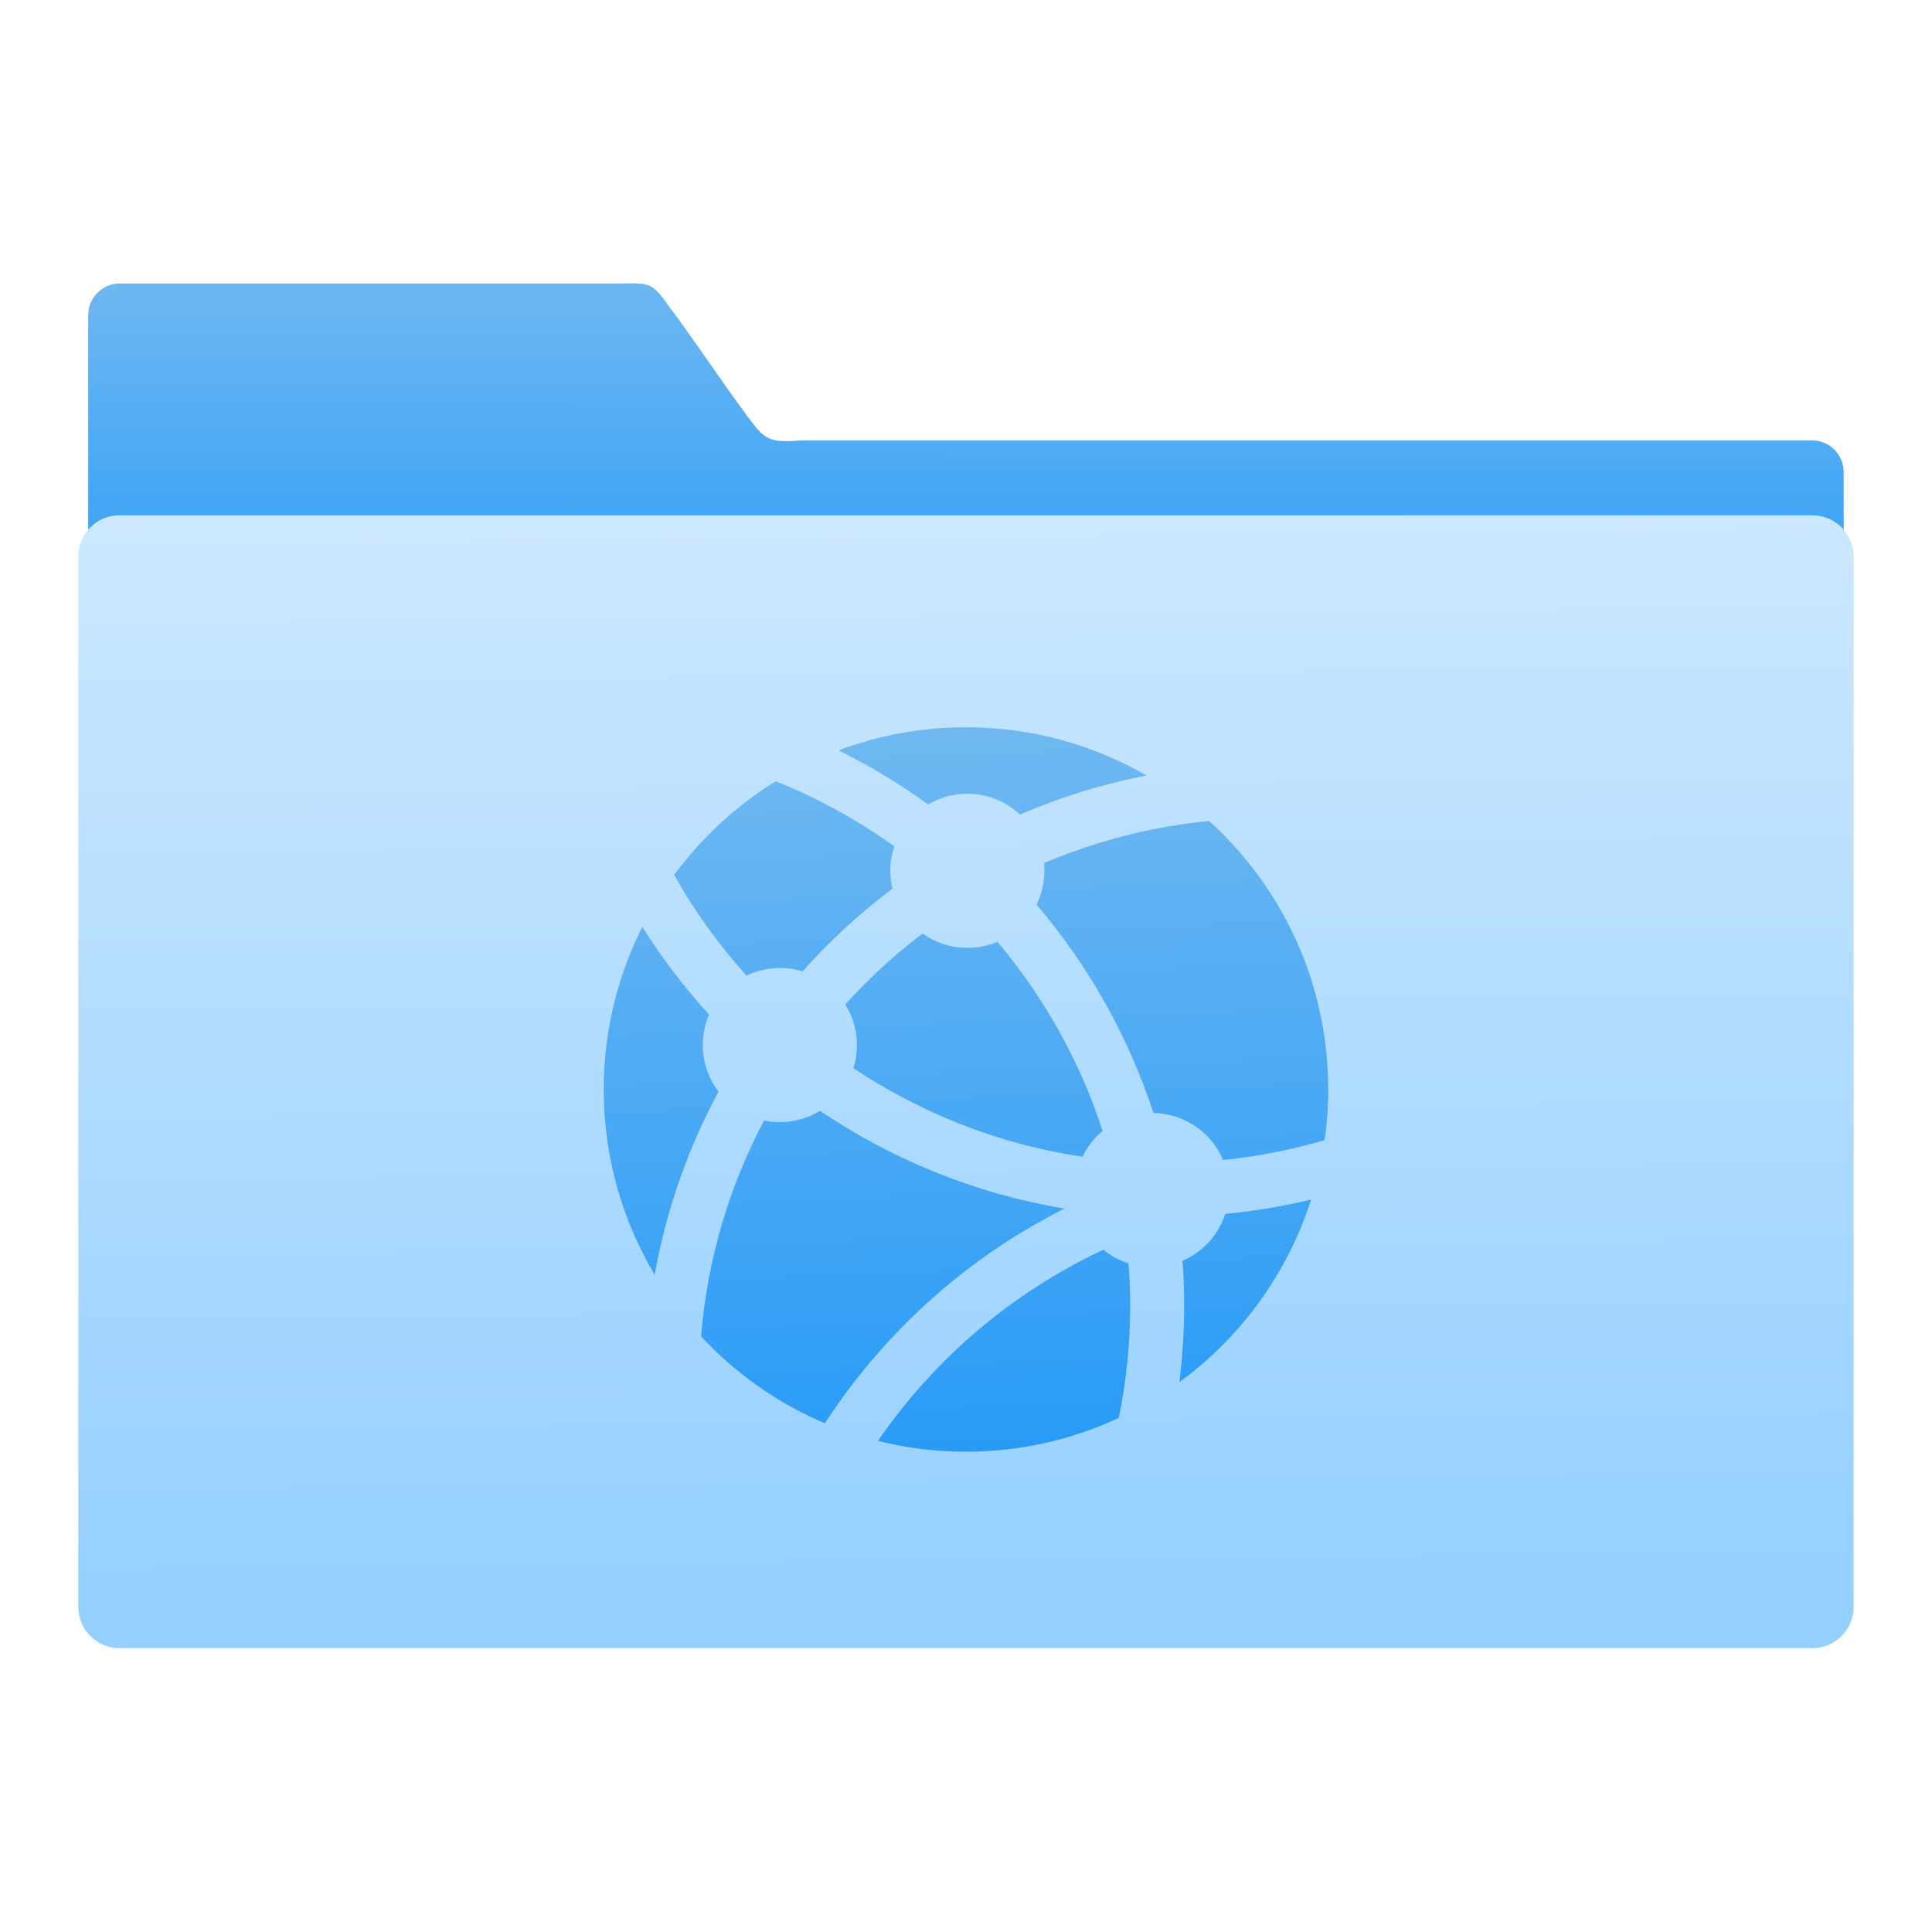
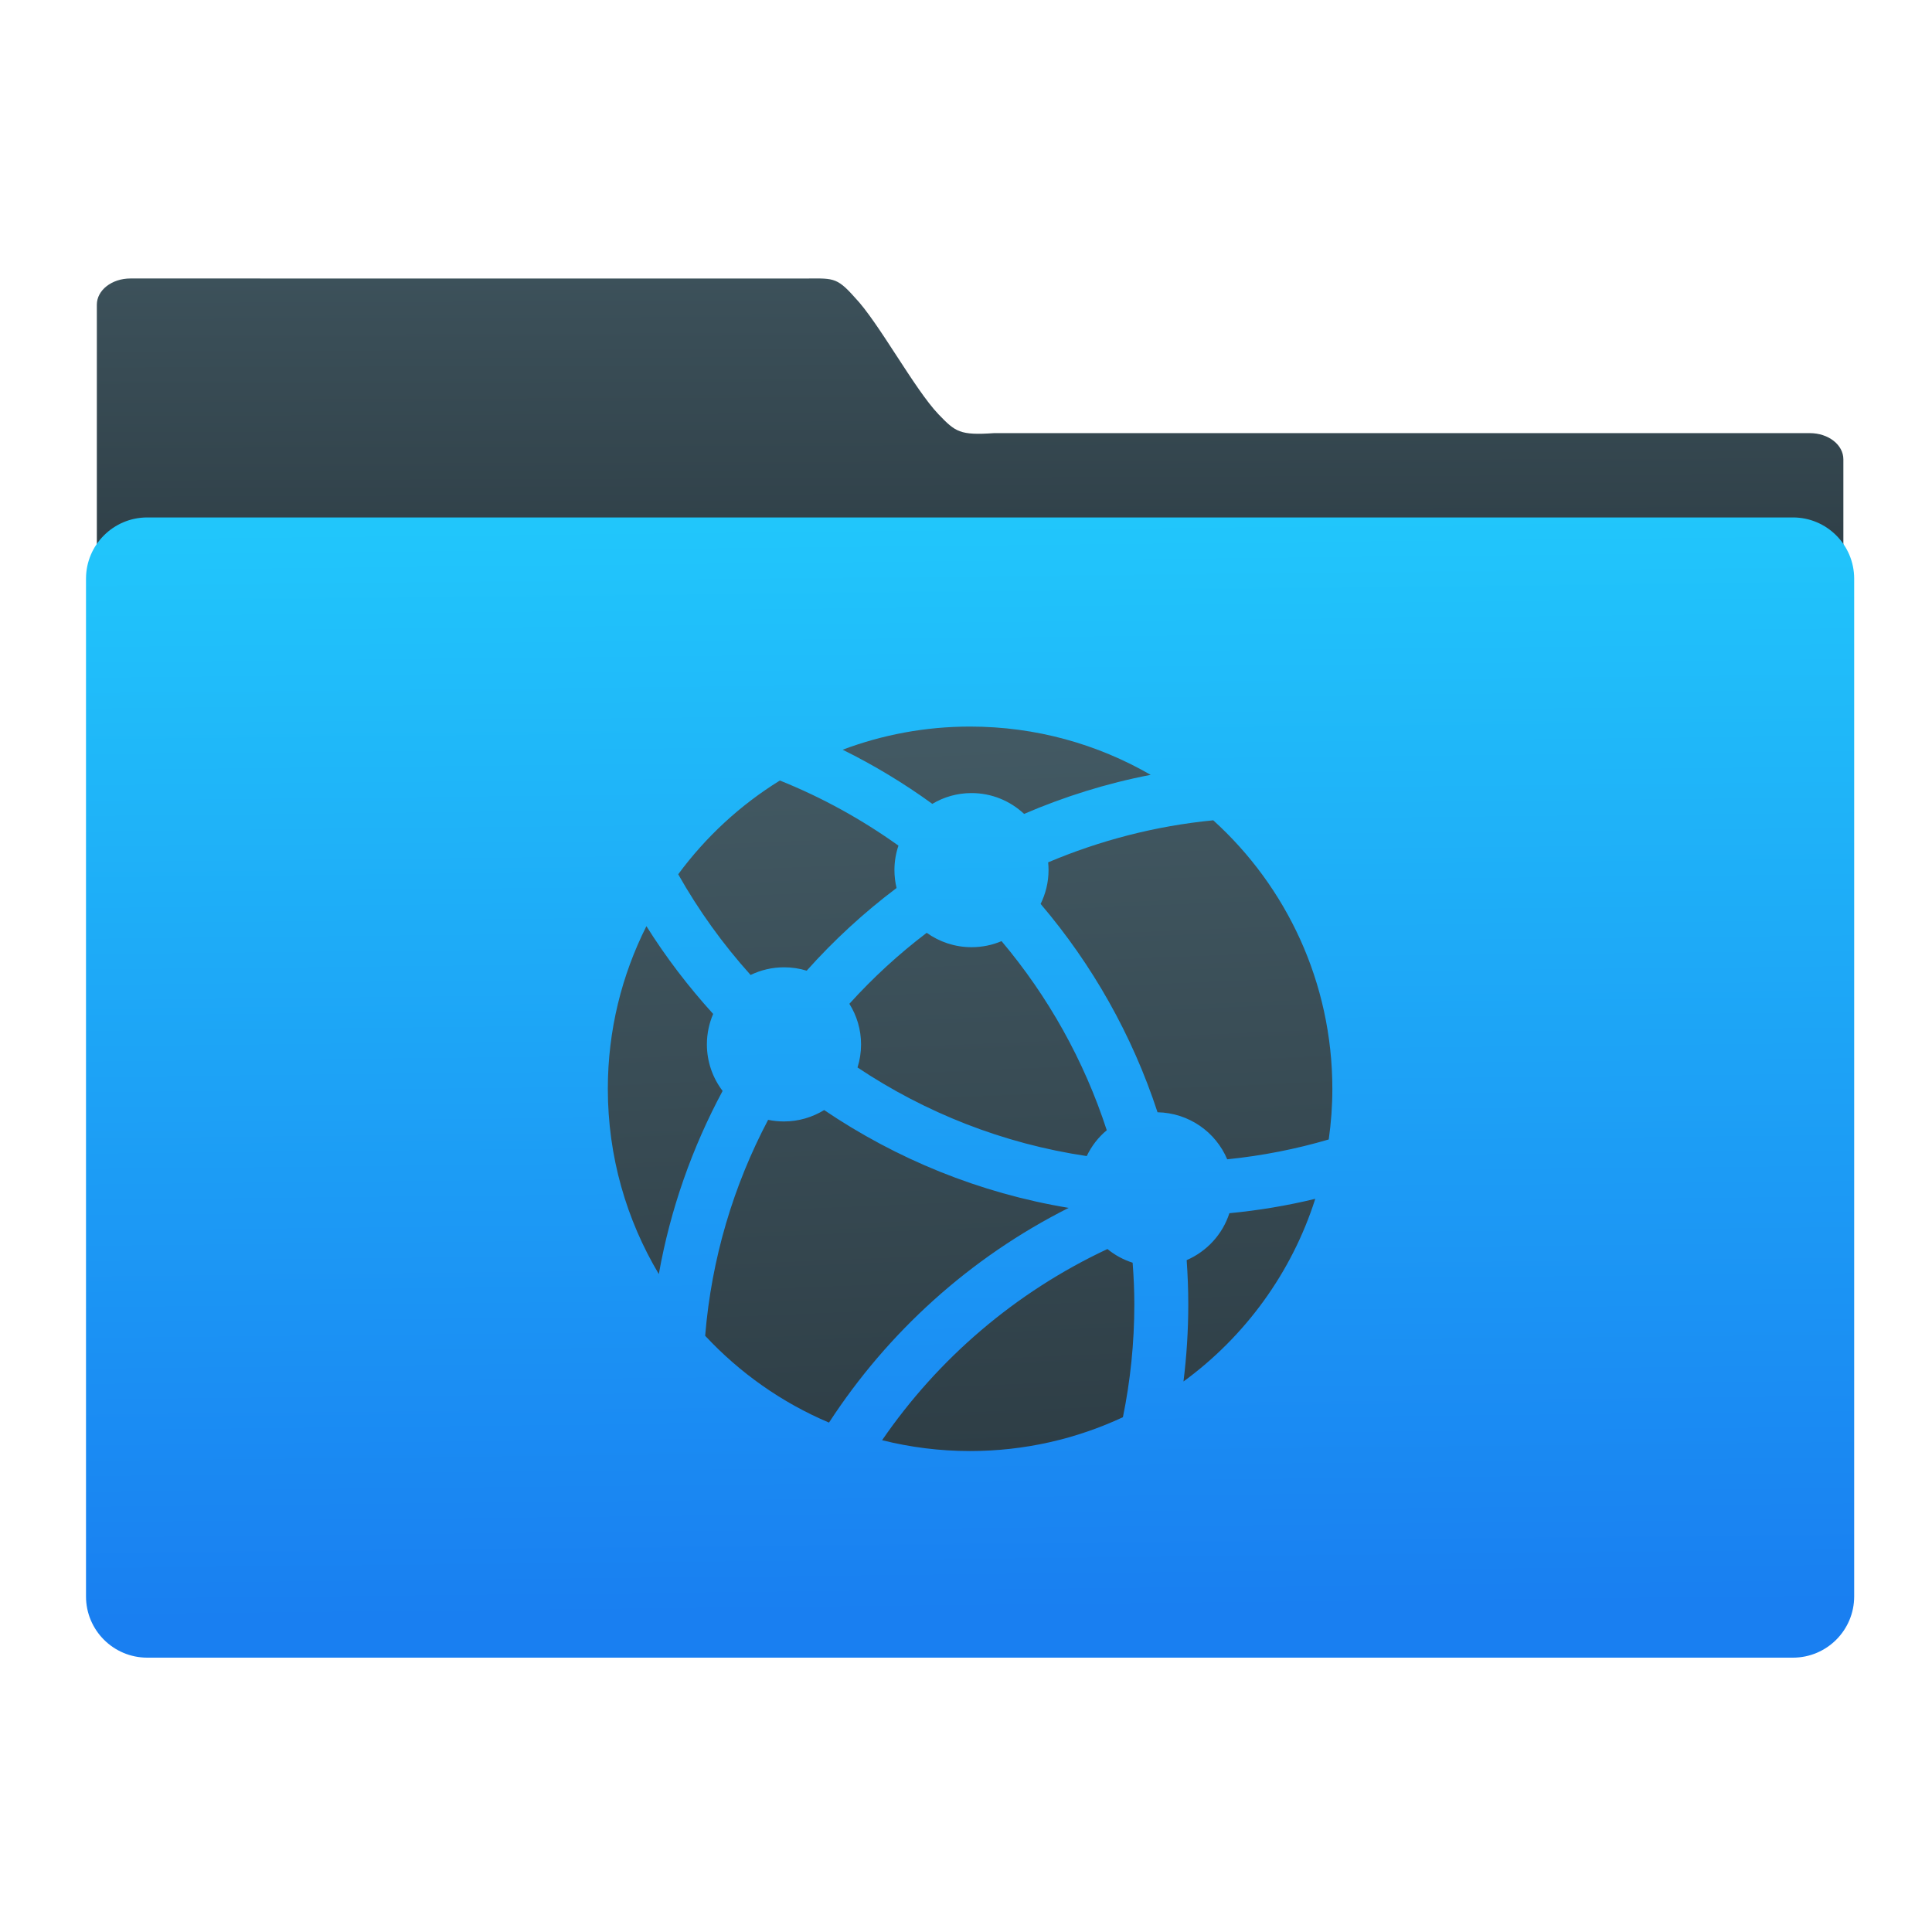
- <svg xmlns="http://www.w3.org/2000/svg" xmlns:xlink="http://www.w3.org/1999/xlink" viewBox="0 0 64 64">
-   <defs>
-     <linearGradient xlink:href="#1" id="3" x1="-421.58" y1="461.35" x2="-429.46" y2="268.4" gradientUnits="userSpaceOnUse" />
-     <linearGradient gradientUnits="userSpaceOnUse" y2="354.29" x2="-704.05" y1="647.77" x1="-701.19" id="2">
-       <stop stop-color="#93cfff" />
-       <stop offset="1" stop-color="#cde8fe" />
+ <svg xmlns="http://www.w3.org/2000/svg" xmlns:xlink="http://www.w3.org/1999/xlink" viewBox="0 0 64 64" id="svg2" version="1.1" width="64" height="64">
+   <defs id="defs4">
+     <linearGradient id="3" x1="-67.12" y1="44.929" x2="-67.53" y2="11.167" gradientUnits="userSpaceOnUse" gradientTransform="matrix(1.220353,0,0,1.069082,113.3031,5.389804)">
+       <stop stop-color="#197ff1" id="stop7" />
+       <stop stop-color="#21c6fb" offset="1" id="stop9" />
    </linearGradient>
-     <linearGradient xlink:href="#1" id="0" x1="59.12" y1="-13.295" x2="59.15" y2="-37.783" gradientUnits="userSpaceOnUse" gradientTransform="matrix(4.17478 0 0 4.16765-1066.12 447.73)" />
-     <linearGradient id="1">
-       <stop stop-color="#289bf7" />
-       <stop offset="1" stop-color="#71b9f1" />
+     <linearGradient gradientTransform="matrix(0.5559792,0,0,0.43377,-109.2398,22.01066)" gradientUnits="userSpaceOnUse" y2="-40.76" x2="248.04" y1="-6.236" x1="248.2" id="2" xlink:href="#1" />
+     <linearGradient xlink:href="#1" id="0" x1="-67.06" y1="22.419" x2="-67.19" y2="17.944" gradientUnits="userSpaceOnUse" gradientTransform="translate(90.51,-0.814)" />
+     <linearGradient y2="517.77" x2="400.7" y1="546.07" x1="400.51" gradientUnits="userSpaceOnUse" id="1">
+       <stop stop-color="#2e3e46" id="stop14" />
+       <stop stop-color="#435a64" offset="1" id="stop16" />
+     </linearGradient>
+     <linearGradient gradientUnits="userSpaceOnUse" y2="416.19" x2="-659.32" y1="588.27" x1="-661.86" id="3-3" xlink:href="#1" gradientTransform="matrix(0.12614,0,0,0.12614,115.4627,-27.65383)" />
+     <linearGradient id="2-6" x1="-701.19" y1="647.77" x2="-704.05" y2="354.29" gradientUnits="userSpaceOnUse" gradientTransform="matrix(0.0159113,0,0,0.0159113,106.1177,-105.8063)">
+       <stop id="stop4168" stop-color="#93cfff" />
+       <stop id="stop4170" stop-color="#cde8fe" offset="1" />
+     </linearGradient>
+     <linearGradient gradientTransform="matrix(0.5266068,0,0,0.5257074,-40.24903,-37.47817)" gradientUnits="userSpaceOnUse" y2="-37.783" x2="59.15" y1="-13.295" x1="59.12" id="0-7" xlink:href="#1-5" />
+     <linearGradient id="1-5">
+       <stop id="stop4174" stop-color="#289bf7" />
+       <stop id="stop4176" stop-color="#71b9f1" offset="1" />
+     </linearGradient>
+     <linearGradient gradientUnits="userSpaceOnUse" y2="1025.51" x2="-19.996" y1="1048.7" x1="-19.915" id="3-35" xlink:href="#1-5" />
+     <linearGradient id="2-62" x1="-701.19" y1="647.77" x2="-704.05" y2="354.29" gradientUnits="userSpaceOnUse" gradientTransform="matrix(0.0159113,0,0,0.0159113,208.73,-53.43124)">
+       <stop id="stop4277" stop-color="#93cfff" />
+       <stop id="stop4279" stop-color="#cde8fe" offset="1" />
+     </linearGradient>
+     <linearGradient gradientTransform="matrix(0.5266068,0,0,0.5257074,50.86961,9.030304)" gradientUnits="userSpaceOnUse" y2="-37.783" x2="59.15" y1="-13.295" x1="59.12" id="0-9" xlink:href="#1-5" />
+     <linearGradient gradientUnits="userSpaceOnUse" y2="1025.51" x2="-19.996" y1="1048.7" x1="-19.915" id="3-2" xlink:href="#1" gradientTransform="translate(52.09159,-1001.28)" />
+     <linearGradient id="2-7" x1="-701.19" y1="647.77" x2="-704.05" y2="354.29" gradientUnits="userSpaceOnUse" gradientTransform="matrix(0.0159113,0,0,0.0159113,235.0607,-67.9712)">
+       <stop id="stop4448" stop-color="#93cfff" />
+       <stop id="stop4450" stop-color="#cde8fe" offset="1" />
+     </linearGradient>
+     <linearGradient gradientTransform="matrix(0.5266068,0,0,0.5257074,43.54757,-11.10534)" gradientUnits="userSpaceOnUse" y2="-37.783" x2="59.15" y1="-13.295" x1="59.12" id="0-0" xlink:href="#1-5" />
+     <linearGradient gradientUnits="userSpaceOnUse" y2="290.14" x2="-422.39" y1="447.89" x1="-423.69" id="3-36" xlink:href="#1" gradientTransform="matrix(0.12614,0,0,0.12614,85.64715,-10.5625)" />
+     <linearGradient id="2-0" x1="-701.19" y1="647.77" x2="-704.05" y2="354.29" gradientUnits="userSpaceOnUse" gradientTransform="matrix(0.0159113,0,0,0.0159113,7.399108,-66.25779)">
+       <stop id="stop4535" stop-color="#93cfff" />
+       <stop id="stop4537" stop-color="#cde8fe" offset="1" />
+     </linearGradient>
+     <linearGradient gradientTransform="matrix(0.5266068,0,0,0.5257074,-127.91,-2.359527)" gradientUnits="userSpaceOnUse" y2="-37.783" x2="59.15" y1="-13.295" x1="59.12" id="0-6" xlink:href="#1-5" />
+     <linearGradient gradientUnits="userSpaceOnUse" y2="268.01" x2="-429.69" y1="455.74" x1="-429.18" id="3-6" xlink:href="#1" gradientTransform="matrix(0.12614,0,0,0.12614,85.64746,-9.742639)" />
+     <linearGradient gradientUnits="userSpaceOnUse" y2="276.05" x2="-425.09" y1="459.86" x1="-424.65" id="3-33" xlink:href="#1" gradientTransform="matrix(0.12614,0,0,0.12614,86.4609,-10.22728)" />
+     <linearGradient id="2-3" x1="-701.19" y1="647.77" x2="-704.05" y2="354.29" gradientUnits="userSpaceOnUse" gradientTransform="matrix(0.0159113,0,0,0.0159113,50.91774,-17.9292)">
+       <stop id="stop4330" stop-color="#93cfff" />
+       <stop id="stop4332" stop-color="#cde8fe" offset="1" />
+     </linearGradient>
+     <linearGradient gradientTransform="matrix(0.5266068,0,0,0.5257074,-89.26598,40.55573)" gradientUnits="userSpaceOnUse" y2="-37.783" x2="59.15" y1="-13.295" x1="59.12" id="0-8" xlink:href="#1-5" />
+     <linearGradient xlink:href="#1" id="3-4" y1="22.12" x2="0" y2="-27.875" gradientUnits="userSpaceOnUse" gradientTransform="matrix(0.54165,0,0,0.54166,-4.357263,37.08124)" />
+     <linearGradient id="2-76" x1="-701.19" y1="647.77" x2="-704.05" y2="354.29" gradientUnits="userSpaceOnUse" gradientTransform="matrix(0.01591116,0,0,0.01591038,51.60444,11.16147)">
+       <stop id="stop4417" stop-color="#93cfff" />
+       <stop id="stop4419" stop-color="#cde8fe" offset="1" />
+     </linearGradient>
+     <linearGradient gradientTransform="matrix(0.5266045,0,0,0.5256922,-88.65559,66.38633)" gradientUnits="userSpaceOnUse" y2="-37.783" x2="59.15" y1="-13.295" x1="59.12" id="1-0" xlink:href="#1-5" />
+     <linearGradient id="4" x1="-701.19" y1="647.77" x2="-704.05" y2="354.29" gradientUnits="userSpaceOnUse" gradientTransform="matrix(0.0159112,0,0,0.0159112,48.39792,-43.12396)">
+       <stop id="stop4575" stop-color="#93cfff" />
+       <stop id="stop4577" stop-color="#cde8fe" offset="1" />
+     </linearGradient>
+     <linearGradient y2="493.93" x2="542.13" y1="540.48" x1="540.82" gradientUnits="userSpaceOnUse" id="5" xlink:href="#1" gradientTransform="matrix(0.2532807,0,0,0.2532807,-325.9874,-331.1487)" />
+     <linearGradient gradientTransform="matrix(0.526605,0,0,0.5257057,-91.5031,18.18286)" gradientUnits="userSpaceOnUse" y2="-37.783" x2="59.15" y1="-13.295" x1="59.12" id="3-68" xlink:href="#1-5" />
+     <linearGradient gradientUnits="userSpaceOnUse" y2="501.29" x2="408.62" y1="547.03" x1="407.33" id="0-90" xlink:href="#1-5" />
+     <linearGradient gradientUnits="userSpaceOnUse" y2="523.51" x2="432.47" y1="547.03" x1="407.33" id="2-33" xlink:href="#1-5" />
+     <linearGradient gradientUnits="userSpaceOnUse" y2="31.12" x2="310.67" y1="147.19" x1="315.52" id="3-37" xlink:href="#1" gradientTransform="translate(345.7204,50.75234)" />
+     <linearGradient id="2-32" x1="-701.19" y1="647.77" x2="-704.05" y2="354.29" gradientUnits="userSpaceOnUse">
+       <stop id="stop4669" stop-color="#93cfff" />
+       <stop id="stop4671" stop-color="#cde8fe" offset="1" />
+     </linearGradient>
+     <linearGradient gradientTransform="matrix(2.528602,0,0,2.524284,56.15756,124.554)" gradientUnits="userSpaceOnUse" y2="-37.783" x2="59.15" y1="-13.295" x1="59.12" id="0-65" xlink:href="#1-5" />
+     <linearGradient gradientUnits="userSpaceOnUse" y2="268.4" x2="-429.46" y1="461.35" x1="-421.58" id="3-9" xlink:href="#1" gradientTransform="matrix(0.6056852,0,0,0.6056852,916.5415,-80.70019)" />
+     <linearGradient id="2-60" x1="-701.19" y1="647.77" x2="-704.05" y2="354.29" gradientUnits="userSpaceOnUse" gradientTransform="matrix(0.3668546,0,0,0.3668546,1127.015,-235.4407)">
+       <stop id="stop4753" stop-color="#93cfff" />
+       <stop id="stop4755" stop-color="#cde8fe" offset="1" />
    </linearGradient>
  </defs>
-   <g transform="matrix(.12614 0 0 .12614 85.51-10.1)">
-     <path d="m-880.52 294.78c-4.626 0-8.349 3.718-8.349 8.335v161.41l461.02 1v-121.2c0-4.618-3.724-8.335-8.35-8.335h-265.48c-8.51.751-9.607-.377-13.812-5.981-5.964-7.968-14.969-21.443-20.84-29.21-4.712-6.805-5.477-6.02-13.292-6.02z" transform="translate(234.13-140.27)" fill="url(#0)" color="#000" />
-     <rect y="356.85" x="-890.28" height="295.13" width="463.85" transform="translate(234.13-140.27)" fill="url(#2)" stroke="url(#2)" stroke-width="2.378" rx="9.63" />
-     <path d="m-473.09 334.28c2.068 0 4.074.3 5.956.889 7.135-7.993 15.05-15.273 23.607-21.715-.362-1.51-.558-3.092-.558-4.705 0-2.244.372-4.405 1.055-6.421-9.606-6.866-20.03-12.646-31.14-17.1-10.392 6.421-19.461 14.797-26.699 24.621 5.367 9.513 11.747 18.375 19.01 26.441 2.647-1.282 5.615-2.01 8.769-2.01m-20.247 20.236c0-2.844.6-5.553 1.644-7.993-6.494-7.156-12.378-14.849-17.527-23.05-6.463 12.843-10.134 27.351-10.134 42.717 0 17.775 4.901 34.413 13.391 48.652 3.04-17.1 8.8-33.29 16.752-48.1-2.585-3.392-4.126-7.642-4.126-12.223m69.49-66c5.346 0 10.185 2.078 13.815 5.47 10.558-4.539 21.674-8.03 33.24-10.258-13.97-8.06-30.16-12.678-47.43-12.678-11.778 0-23.05 2.161-33.462 6.08 8.262 4.085 16.14 8.841 23.545 14.218 3.02-1.799 6.525-2.833 10.289-2.833m30.26 95.33c1.262-2.627 3.05-4.953 5.263-6.783-5.977-18.375-15.439-35.2-27.63-49.666-2.42 1.034-5.087 1.592-7.9 1.592-4.395 0-8.438-1.417-11.757-3.774-7.342 5.574-14.14 11.819-20.309 18.644 1.944 3.092 3.071 6.742 3.071 10.661 0 2.099-.32 4.136-.931 6.06 17.755 11.85 38.2 19.999 60.19 23.266m26.25 27.33c.269 3.836.424 7.693.424 11.592 0 6.866-.434 13.629-1.262 20.278 16.13-11.778 28.416-28.519 34.61-47.97-7.342 1.779-14.87 3.05-22.553 3.774-1.789 5.553-5.915 10.02-11.219 12.326m-30.991-13.722c-23.494-3.898-45.26-12.864-64.21-25.686-3.082 1.882-6.69 2.988-10.558 2.988-1.437 0-2.813-.145-4.157-.424-9.07 17.19-14.87 36.37-16.534 56.708 9.06 9.72 20.1 17.548 32.521 22.801 15.428-23.711 36.978-43.32 62.943-56.39m37.97-101.78c-15.252 1.479-29.812 5.315-43.36 11.04.063.682.103 1.355.103 2.037 0 3.195-.765 6.204-2.078 8.883 13.556 15.914 24.06 34.434 30.701 54.712 8.241.165 15.273 5.191 18.303 12.357 9.162-.931 18.08-2.689 26.658-5.212.621-4.343.951-8.789.951-13.308-.013-27.961-12.07-53.11-31.28-70.51m-27.785 112.59c-24.24 11.354-44.506 28.84-59.18 50.21 7.393 1.851 15.13 2.844 23.1 2.844 14.342 0 27.94-3.195 40.14-8.883 1.965-9.596 2.999-19.513 2.999-29.667 0-3.671-.165-7.311-.445-10.909-2.44-.786-4.684-1.996-6.618-3.599" fill="url(#3)" />
+   <path style="color:#000000;fill:url(#2)" id="path20" d="m 4.32,9.225 c -0.615,0 -1.112,0.387 -1.112,0.868 l 0,35.4 57.856,0.104 0,-30.381 c 0,-0.481 -0.495,-0.868 -1.112,-0.868 l -27.022,0 c -1.134,0.078 -1.279,-0.039 -1.839,-0.622 -0.795,-0.829 -1.994,-3.062 -2.775,-3.873 -0.627,-0.708 -0.729,-0.626 -1.77,-0.626 z" />
+   <rect style="fill:url(#3)" id="rect22" width="58.573" height="37.771" x="2.849" y="17.141" rx="2.029" />
+   <g id="g4679" transform="matrix(0.20826,0,0,0.20826,-105.2325,6.683905)" style="fill:#60aae5">
+     <path d="m 629.998,121.768 c 1.253,0 2.468,0.182 3.607,0.538 4.322,-4.841 9.116,-9.251 14.298,-13.152 -0.219,-0.915 -0.338,-1.873 -0.338,-2.85 0,-1.359 0.225,-2.668 0.639,-3.889 -5.818,-4.159 -12.132,-7.659 -18.861,-10.357 -6.294,3.889 -11.787,8.962 -16.171,14.913 3.251,5.762 7.115,11.129 11.514,16.015 1.603,-0.776 3.401,-1.217 5.311,-1.217 m -12.263,12.257 c 0,-1.723 0.363,-3.363 0.996,-4.841 -3.933,-4.334 -7.497,-8.994 -10.616,-13.961 -3.915,7.779 -6.138,16.566 -6.138,25.873 0,10.766 2.968,20.843 8.111,29.468 1.841,-10.357 5.33,-20.163 10.146,-29.133 -1.566,-2.054 -2.499,-4.629 -2.499,-7.403 m 42.089,-39.975 c 3.238,0 6.169,1.259 8.368,3.313 6.395,-2.749 13.128,-4.864 20.133,-6.213 -8.461,-4.882 -18.267,-7.679 -28.728,-7.679 -7.134,0 -13.961,1.309 -20.267,3.683 5.004,2.474 9.776,5.355 14.261,8.612 1.829,-1.09 3.952,-1.716 6.232,-1.716 m 18.328,57.74 c 0.764,-1.591 1.847,-3 3.188,-4.108 -3.62,-11.129 -9.351,-21.32 -16.735,-30.082 -1.466,0.626 -3.081,0.964 -4.785,0.964 -2.662,0 -5.111,-0.858 -7.121,-2.286 -4.447,3.376 -8.564,7.159 -12.301,11.292 1.177,1.873 1.86,4.084 1.86,6.457 0,1.271 -0.194,2.505 -0.564,3.67 10.754,7.177 23.137,12.113 36.456,14.092 m 15.899,16.553 c 0.163,2.323 0.257,4.66 0.257,7.021 0,4.159 -0.263,8.255 -0.764,12.282 9.77,-7.134 17.211,-17.274 20.963,-29.055 -4.447,1.078 -9.007,1.847 -13.66,2.286 -1.084,3.363 -3.583,6.069 -6.795,7.466 m -18.771,-8.311 c -14.23,-2.361 -27.413,-7.792 -38.891,-15.558 -1.867,1.14 -4.052,1.81 -6.395,1.81 -0.87,0 -1.704,-0.088 -2.518,-0.257 -5.494,10.412 -9.007,22.029 -10.014,34.347 5.488,5.887 12.174,10.629 19.697,13.81 9.345,-14.361 22.397,-26.238 38.124,-34.155 m 22.998,-61.647 c -9.238,0.896 -18.057,3.219 -26.263,6.687 0.038,0.413 0.062,0.821 0.062,1.234 0,1.935 -0.463,3.758 -1.259,5.38 8.211,9.639 14.573,20.856 18.595,33.138 4.991,0.1 9.251,3.144 11.086,7.484 5.549,-0.564 10.951,-1.629 16.146,-3.157 0.376,-2.63 0.576,-5.323 0.576,-8.06 -0.008,-16.936 -7.311,-32.168 -18.946,-42.707 M 681.447,166.578 c -14.682,6.877 -26.957,17.468 -35.844,30.411 4.478,1.121 9.164,1.723 13.991,1.723 8.687,0 16.923,-1.935 24.312,-5.38 1.19,-5.812 1.816,-11.819 1.816,-17.969 0,-2.223 -0.1,-4.428 -0.27,-6.607 -1.478,-0.476 -2.837,-1.209 -4.008,-2.18" id="path4769" style="fill:url(#3-9);fill-opacity:1" />
  </g>
</svg>
